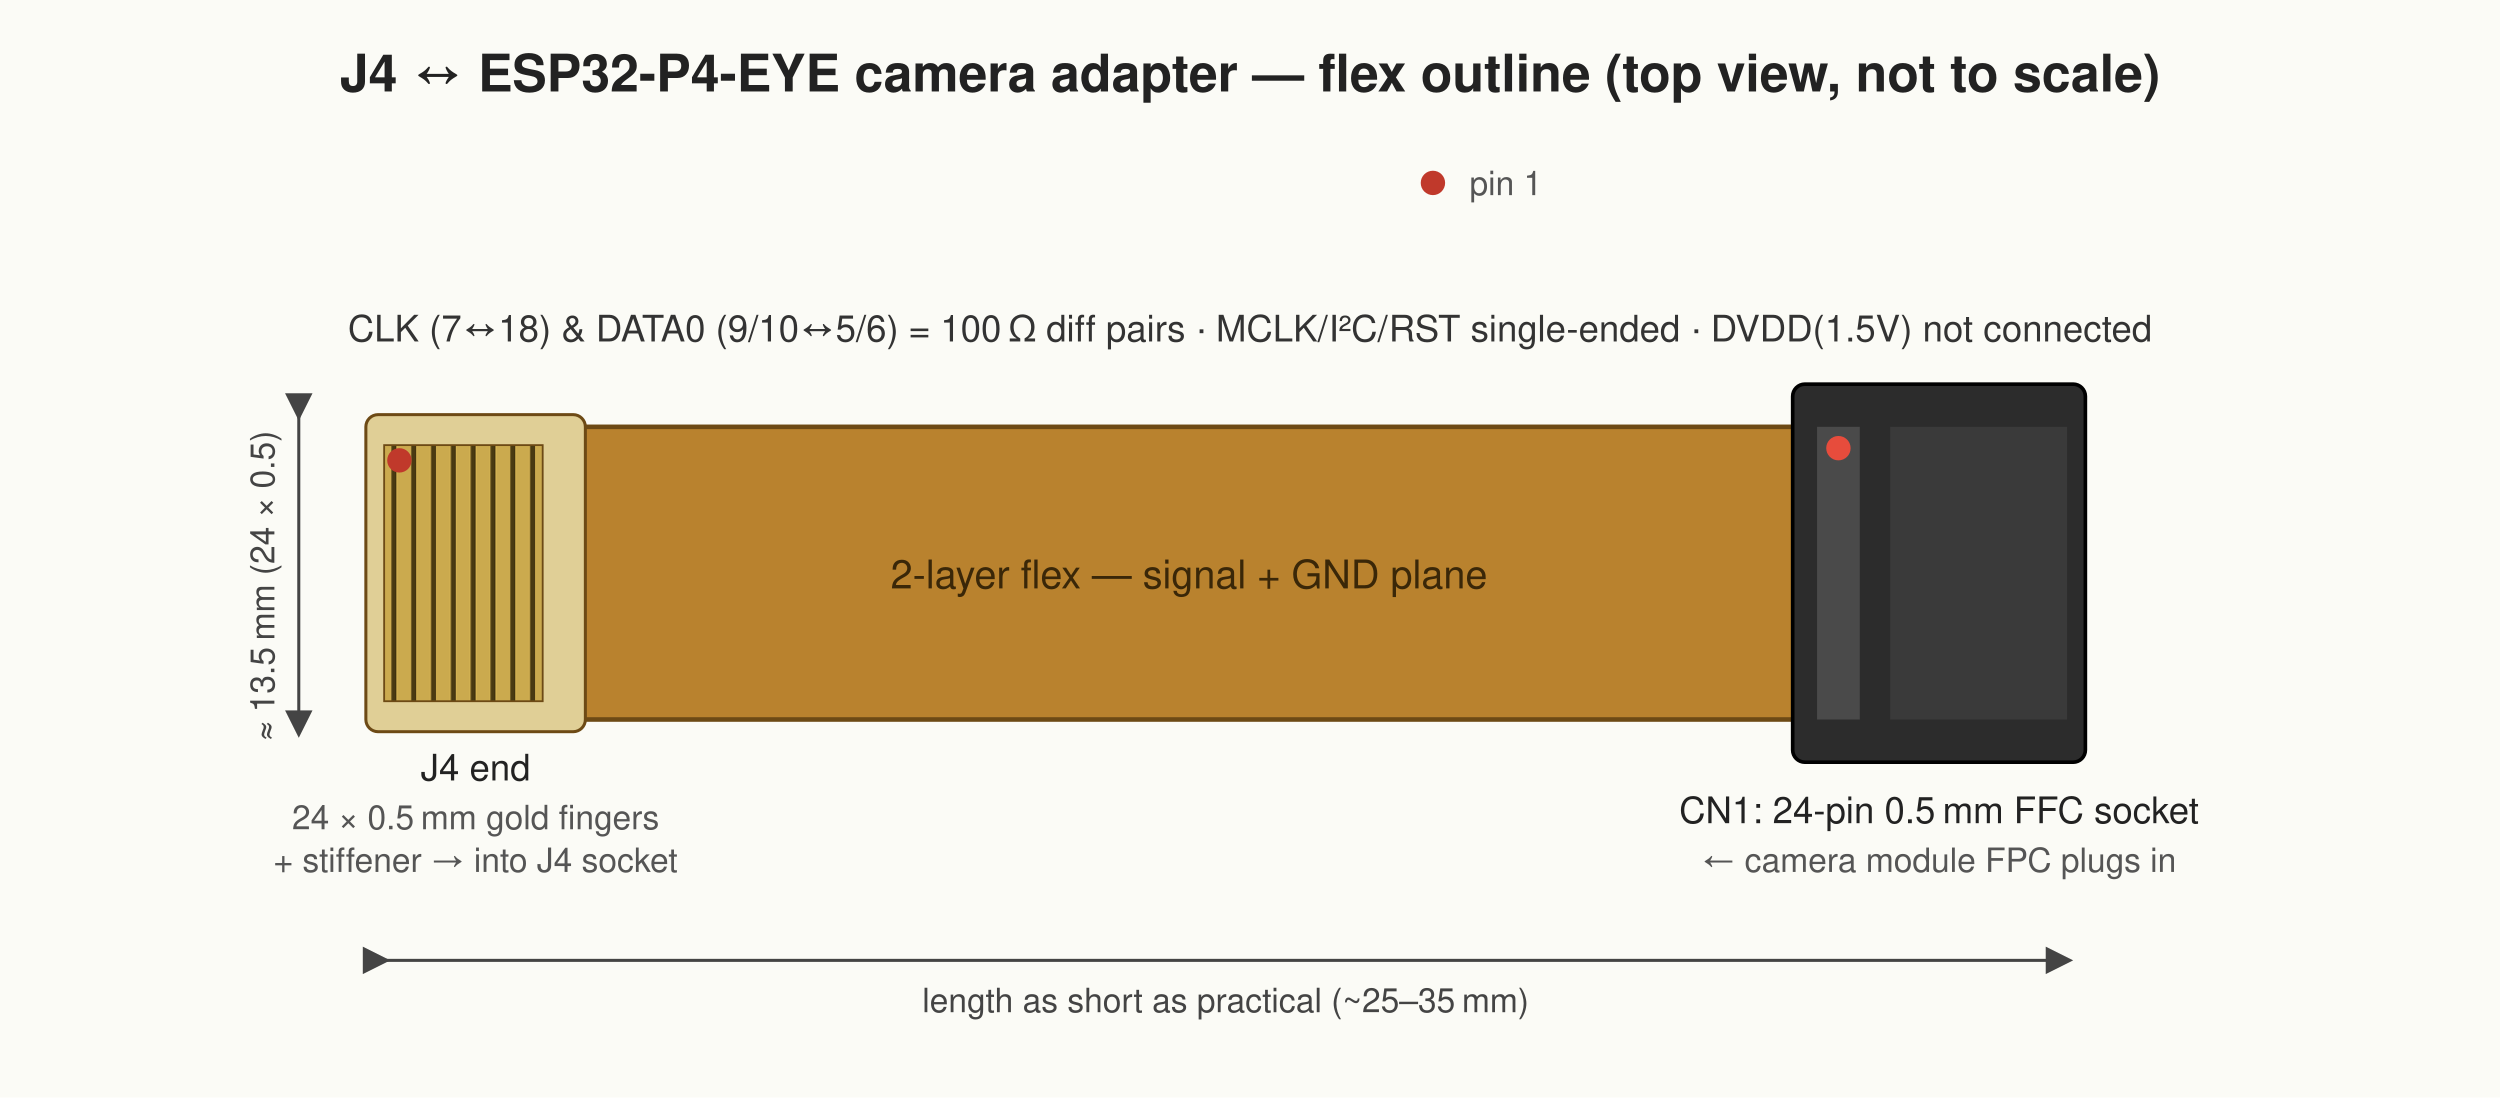
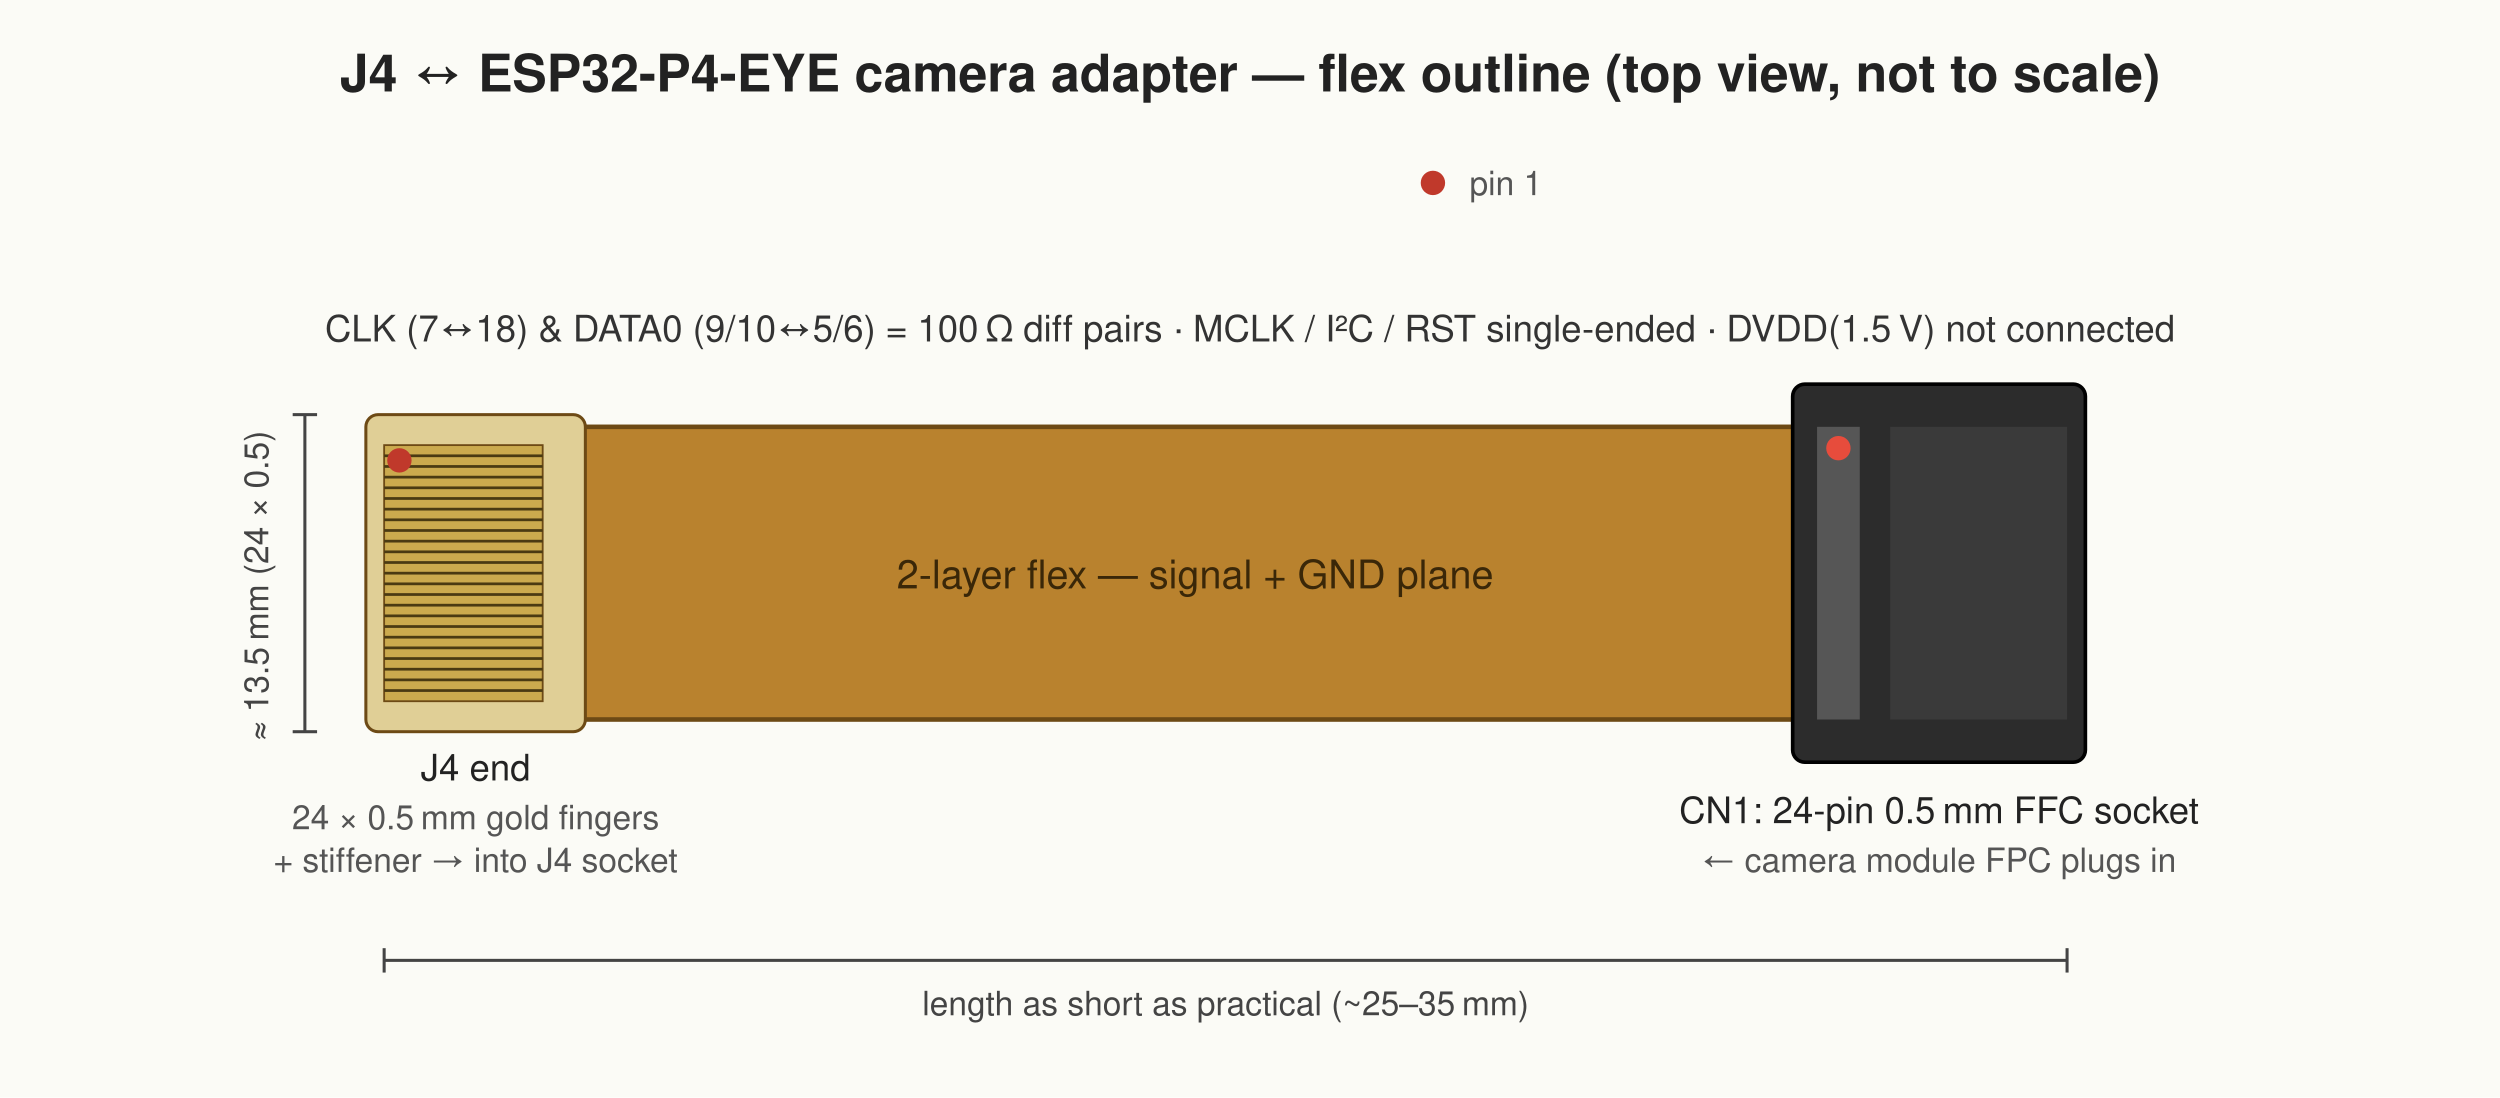
<svg xmlns="http://www.w3.org/2000/svg" viewBox="0 0 820 360" font-family="Helvetica, Arial, sans-serif">
-   <defs>
-     <pattern id="fingers" width="6.5" height="12" patternUnits="userSpaceOnUse">
-       <rect width="6.5" height="12" fill="#cbaa4e" />
-       <rect x="4.9" width="1.6" height="12" fill="#4a3a12" />
-     </pattern>
-     <marker id="arrow" markerWidth="9" markerHeight="9" refX="7" refY="4.5" orient="auto">
-       <path d="M0,0 L9,4.5 L0,9 Z" fill="#444" />
-     </marker>
-   </defs>
  <rect width="820" height="360" fill="#fbfbf6" />
  <text x="410" y="30" text-anchor="middle" font-size="17" font-weight="bold" fill="#222">
    J4 ↔ ESP32-P4-EYE camera adapter — flex outline (top view, not to scale)</text>
  <rect x="185" y="140" width="410" height="96" rx="7" fill="#b9822e" stroke="#6d4a15" stroke-width="1.5" />
-   <text x="390" y="193" text-anchor="middle" font-size="13" fill="#3a2708">2-layer flex — signal + GND plane</text>
+   <text x="392" y="193" text-anchor="middle" font-size="13" fill="#3a2708">2-layer flex — signal + GND plane</text>
  <rect x="120" y="136" width="72" height="104" rx="4" fill="#e0cf96" stroke="#6d4a15" stroke-width="1" />
-   <rect x="126" y="146" width="52" height="84" fill="url(#fingers)" stroke="#6d4a15" stroke-width="0.6" />
+   <rect x="126" y="146" width="52" height="84" fill="#cbaa4e" stroke="#6d4a15" stroke-width="0.6" />
+   <g stroke="#4a3a12" stroke-width="0.9">
+     <line x1="126" y1="149.5" x2="178" y2="149.5" />
+     <line x1="126" y1="153" x2="178" y2="153" />
+     <line x1="126" y1="156.5" x2="178" y2="156.5" />
+     <line x1="126" y1="160" x2="178" y2="160" />
+     <line x1="126" y1="163.5" x2="178" y2="163.5" />
+     <line x1="126" y1="167" x2="178" y2="167" />
+     <line x1="126" y1="170.5" x2="178" y2="170.5" />
+     <line x1="126" y1="174" x2="178" y2="174" />
+     <line x1="126" y1="177.5" x2="178" y2="177.5" />
+     <line x1="126" y1="181" x2="178" y2="181" />
+     <line x1="126" y1="184.5" x2="178" y2="184.5" />
+     <line x1="126" y1="188" x2="178" y2="188" />
+     <line x1="126" y1="191.5" x2="178" y2="191.5" />
+     <line x1="126" y1="195" x2="178" y2="195" />
+     <line x1="126" y1="198.5" x2="178" y2="198.5" />
+     <line x1="126" y1="202" x2="178" y2="202" />
+     <line x1="126" y1="205.5" x2="178" y2="205.5" />
+     <line x1="126" y1="209" x2="178" y2="209" />
+     <line x1="126" y1="212.5" x2="178" y2="212.5" />
+     <line x1="126" y1="216" x2="178" y2="216" />
+     <line x1="126" y1="219.5" x2="178" y2="219.5" />
+     <line x1="126" y1="223" x2="178" y2="223" />
+     <line x1="126" y1="226.5" x2="178" y2="226.5" />
+   </g>
  <circle cx="131" cy="151" r="4" fill="#c0392b" />
  <text x="156" y="256" text-anchor="middle" font-size="12" fill="#222">J4 end</text>
  <text x="156" y="272" text-anchor="middle" font-size="11" fill="#555">24 × 0.5 mm gold fingers</text>
  <text x="156" y="286" text-anchor="middle" font-size="11" fill="#555">+ stiffener → into J4 socket</text>
  <rect x="588" y="126" width="96" height="124" rx="4" fill="#2c2c2c" stroke="#000" stroke-width="1.2" />
-   <rect x="596" y="140" width="14" height="96" fill="#4a4a4a" />
+   <rect x="596" y="140" width="14" height="96" fill="#565656" />
  <rect x="620" y="140" width="58" height="96" fill="#3a3a3a" />
  <circle cx="603" cy="147" r="4" fill="#e74c3c" />
  <text x="636" y="270" text-anchor="middle" font-size="12" fill="#222">CN1: 24-pin 0.5 mm FFC socket</text>
  <text x="636" y="286" text-anchor="middle" font-size="11" fill="#555">← camera module FPC plugs in</text>
-   <line x1="98" y1="136" x2="98" y2="240" stroke="#444" stroke-width="1" marker-start="url(#arrow)" marker-end="url(#arrow)" />
-   <text x="90" y="192" text-anchor="middle" font-size="11" fill="#444" transform="rotate(-90 90 192)">≈ 13.5 mm (24 × 0.5)</text>
-   <line x1="126" y1="315" x2="678" y2="315" stroke="#444" stroke-width="1" marker-start="url(#arrow)" marker-end="url(#arrow)" />
-   <text x="402" y="332" text-anchor="middle" font-size="11" fill="#444">length as short as practical (~25–35 mm)</text>
+   <line x1="100" y1="136" x2="100" y2="240" stroke="#444" stroke-width="1" />
+   <line x1="96" y1="136" x2="104" y2="136" stroke="#444" stroke-width="1" />
+   <line x1="96" y1="240" x2="104" y2="240" stroke="#444" stroke-width="1" />
+   <text x="88" y="192" text-anchor="middle" font-size="11" fill="#444" transform="rotate(-90 88 192)">≈ 13.5 mm (24 × 0.5)</text>
+   <line x1="126" y1="315" x2="678" y2="315" stroke="#444" stroke-width="1" />
+   <line x1="126" y1="311" x2="126" y2="319" stroke="#444" stroke-width="1" />
+   <line x1="678" y1="311" x2="678" y2="319" stroke="#444" stroke-width="1" />
+   <text x="402" y="333" text-anchor="middle" font-size="11" fill="#444">length as short as practical (~25–35 mm)</text>
  <circle cx="470" cy="60" r="4" fill="#c0392b" />
  <text x="482" y="64" font-size="11" fill="#555">pin 1</text>
  <text x="410" y="112" text-anchor="middle" font-size="12" fill="#333">
-     CLK (7↔18) &amp; DATA0 (9/10↔5/6) = 100 Ω diff pairs · MCLK/I²C/RST single-ended · DVDD(1.5V) not connected</text>
+     CLK (7↔18) &amp; DATA0 (9/10↔5/6) = 100 Ω diff pairs · MCLK / I²C / RST single-ended · DVDD(1.5 V) not connected</text>
</svg>
